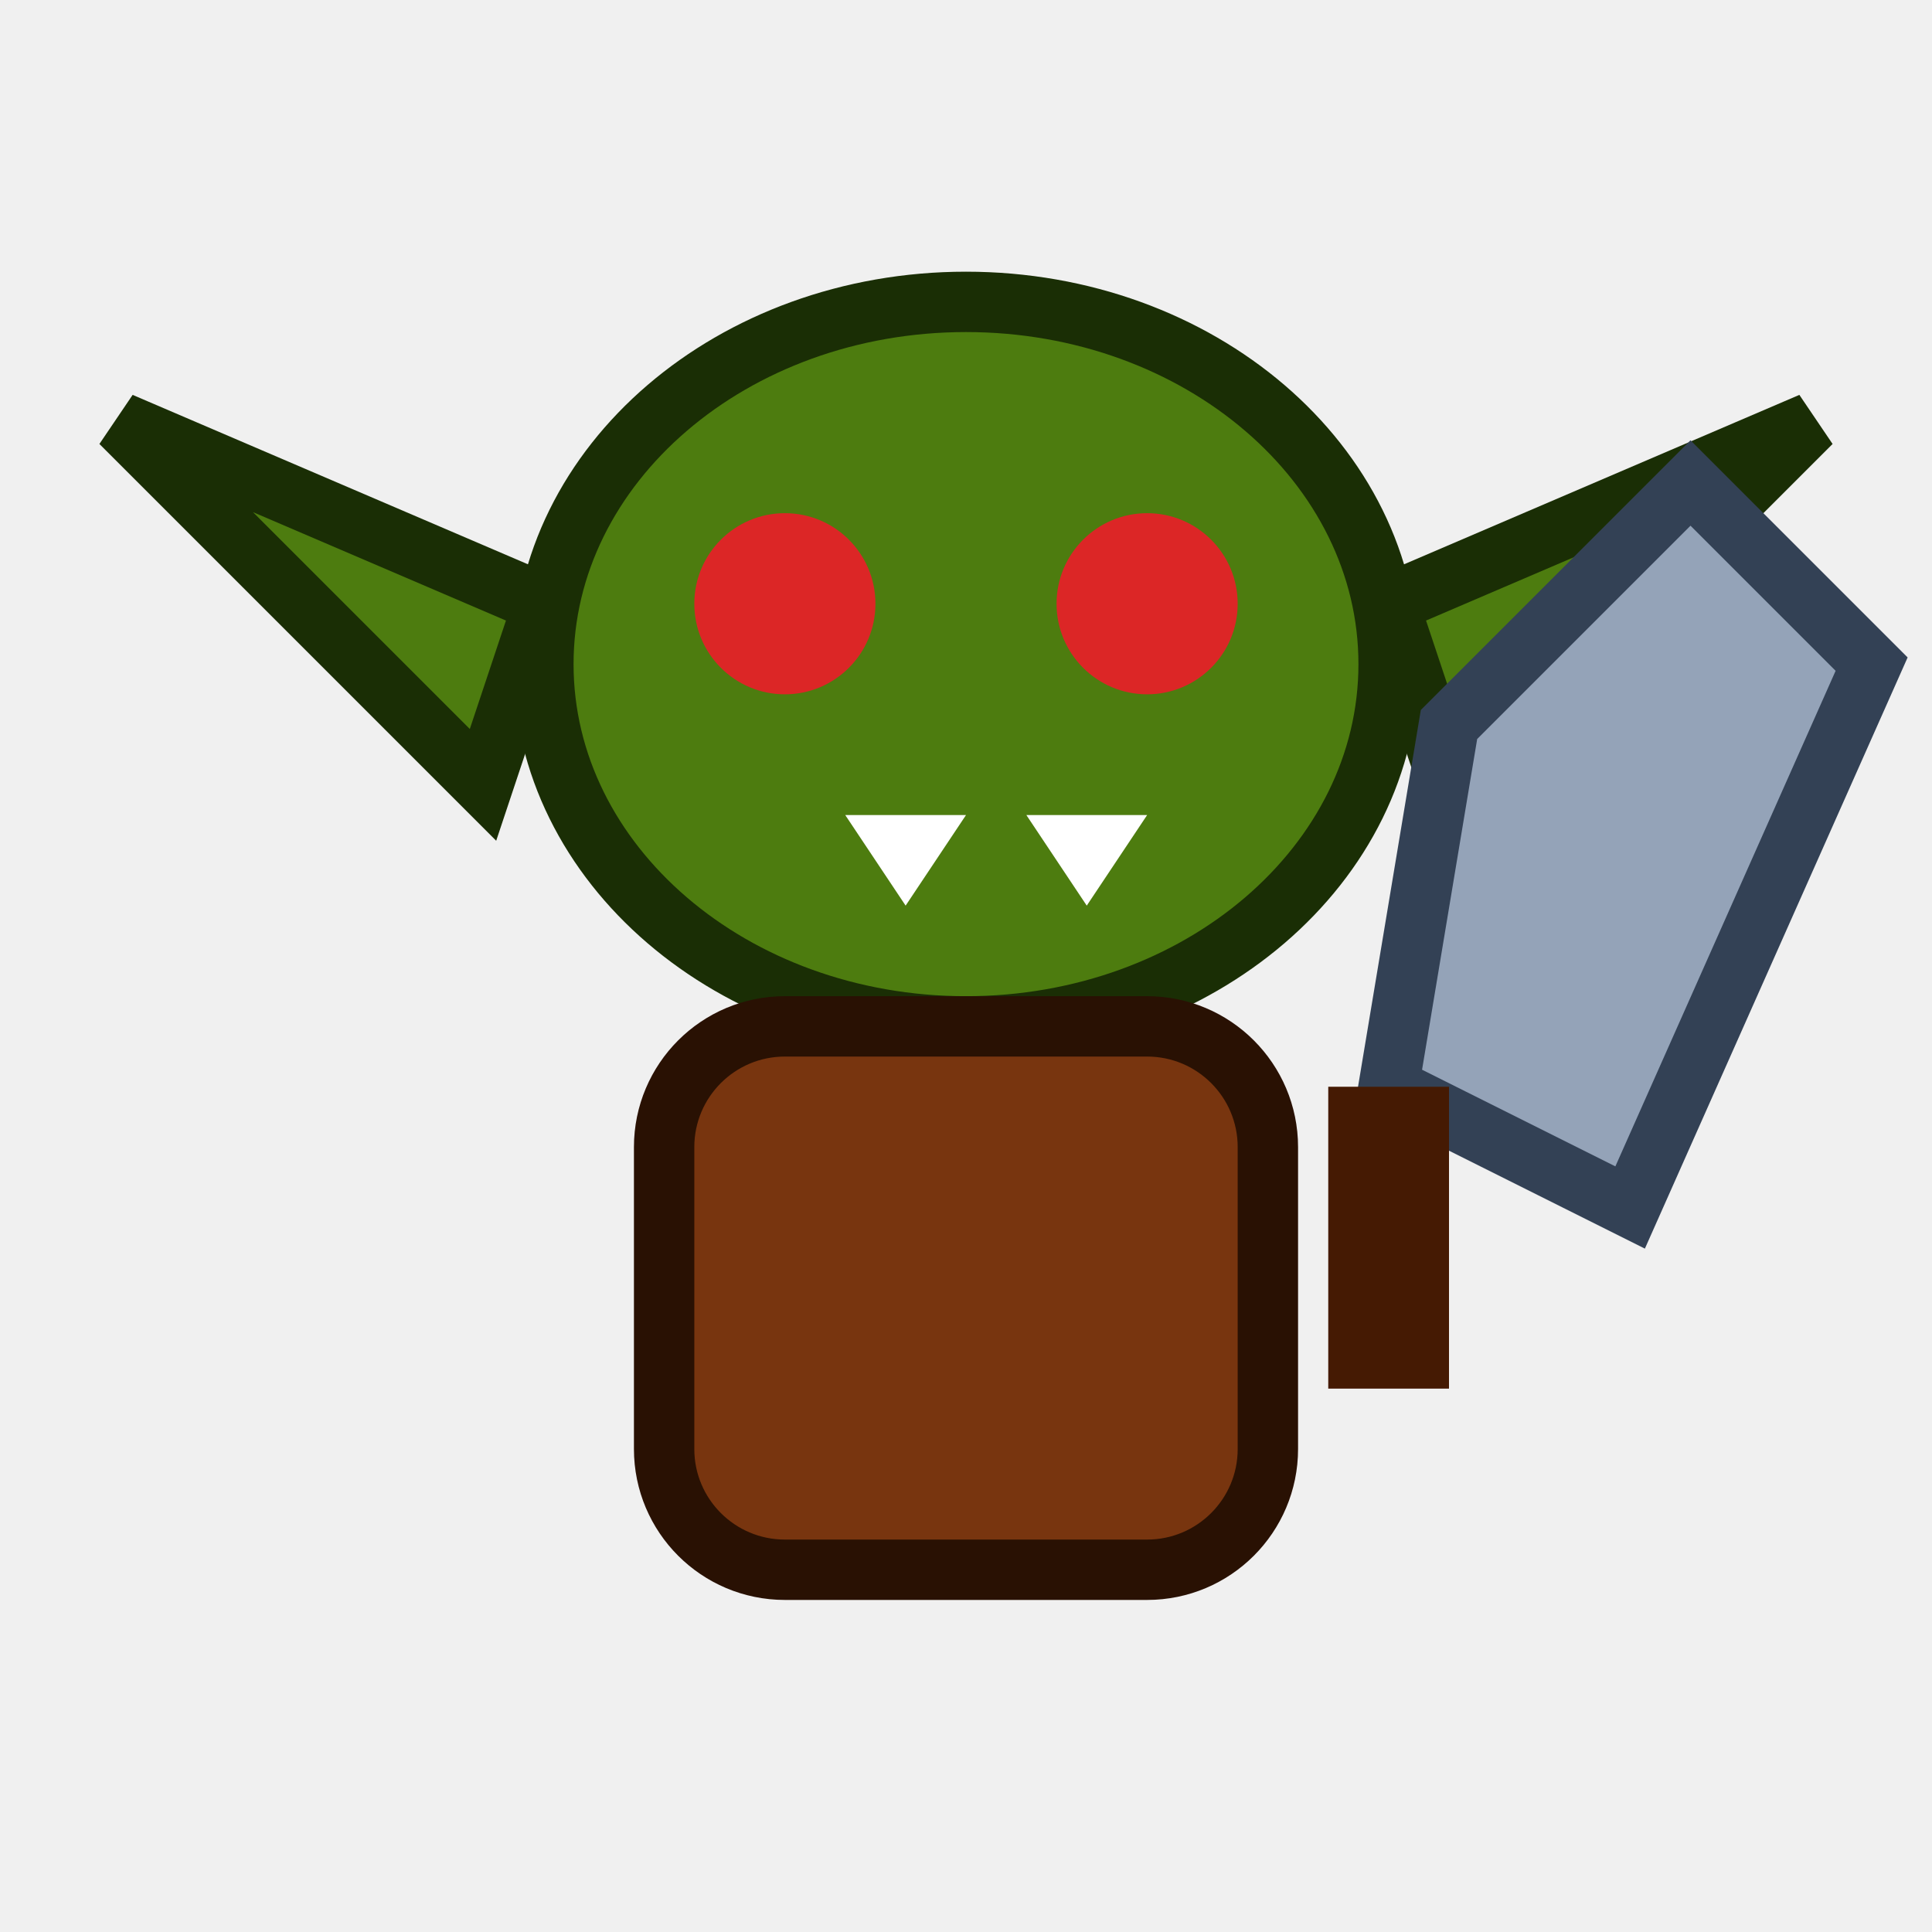
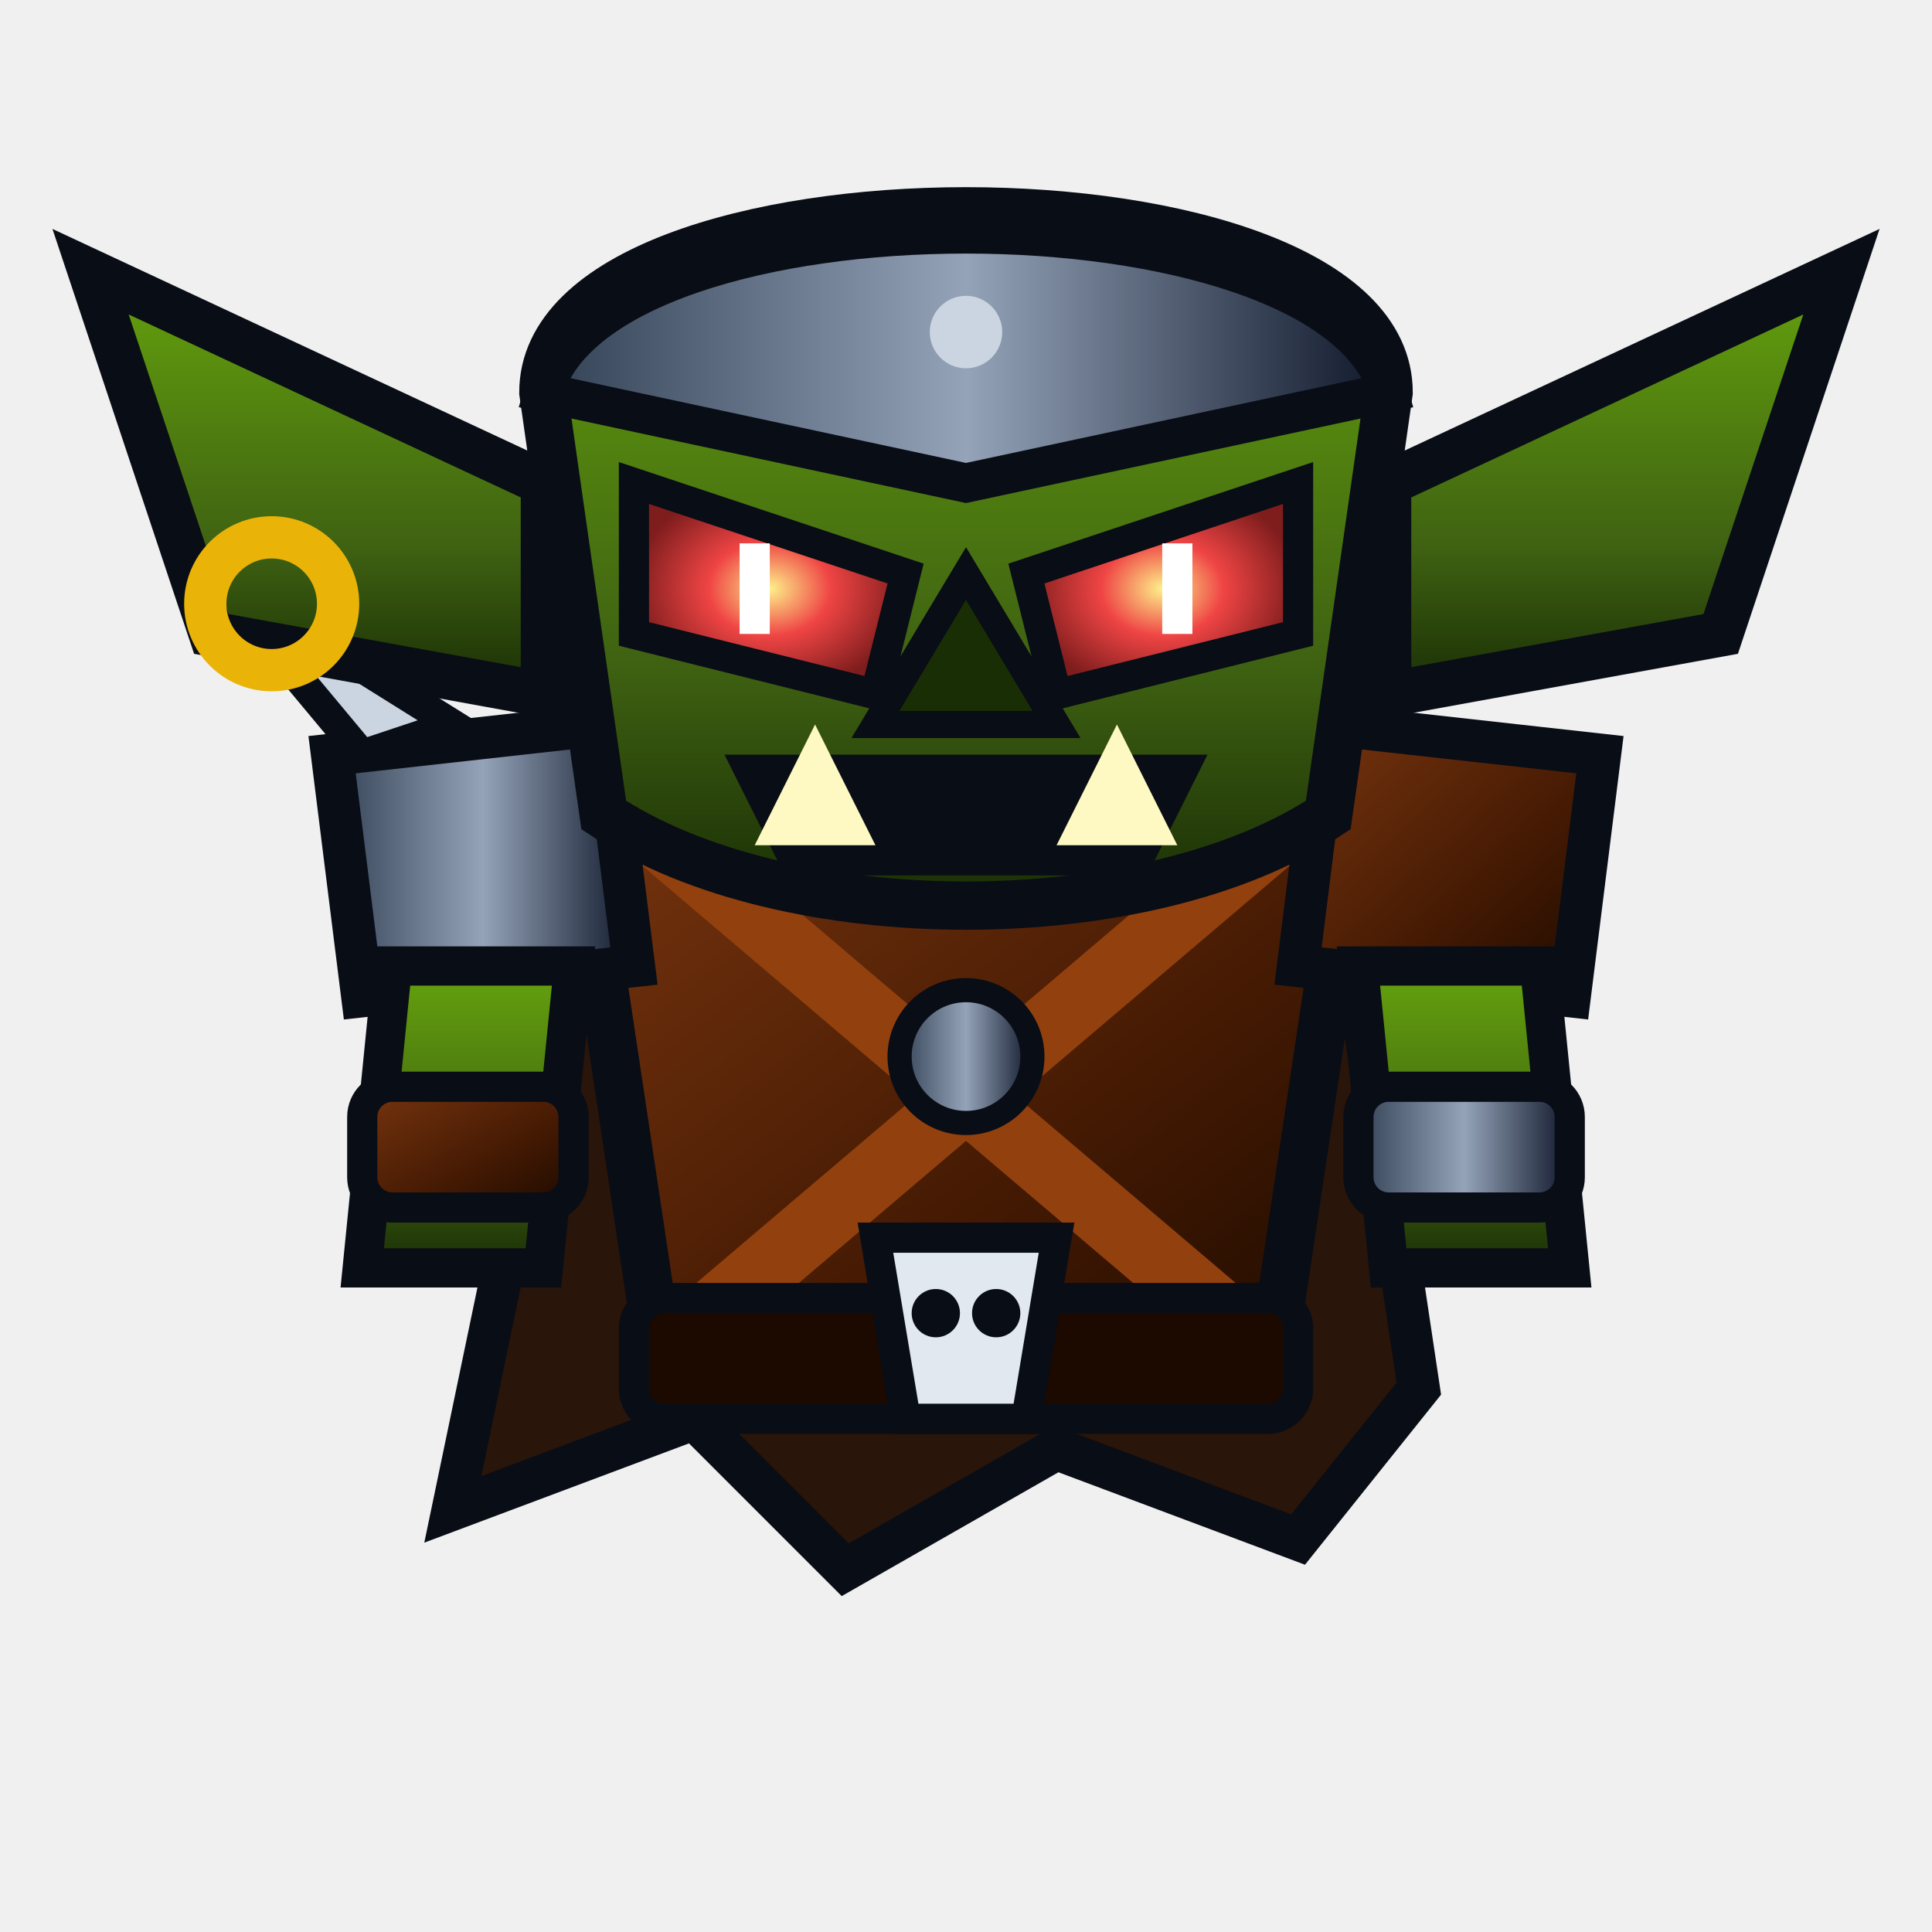
- <svg xmlns="http://www.w3.org/2000/svg" width="32" height="32" viewBox="0 0 64 64">
-   <ellipse cx="32" cy="22" rx="14" ry="12" fill="#4d7c0f" stroke="#1a2e05" stroke-width="2" />
-   <polygon points="18,20 4,14 16,26" fill="#4d7c0f" stroke="#1a2e05" stroke-width="2" />
-   <polygon points="46,20 60,14 48,26" fill="#4d7c0f" stroke="#1a2e05" stroke-width="2" />
-   <circle cx="26" cy="20" r="3" fill="#dc2626" />
-   <circle cx="38" cy="20" r="3" fill="#dc2626" />
-   <polygon points="28,27 30,30 32,27" fill="#fff" />
-   <polygon points="34,27 36,30 38,27" fill="#fff" />
-   <rect x="22" y="34" width="20" height="18" rx="4" fill="#78350f" stroke="#291103" stroke-width="2" />
-   <path d="M 48 24 L 56 16 L 62 22 L 54 40 L 46 36 Z" fill="#94a3b8" stroke="#334155" stroke-width="2" />
-   <rect x="44" y="36" width="4" height="10" fill="#451a03" />
+ <svg xmlns="http://www.w3.org/2000/svg" width="48" height="48" viewBox="0 0 64 64">
+   <defs>
+     <linearGradient id="gobSkin" x1="0%" y1="0%" x2="0%" y2="100%">
+       <stop offset="0%" stop-color="#65a30d" />
+       <stop offset="65%" stop-color="#3f6212" />
+       <stop offset="100%" stop-color="#1a2e05" />
+     </linearGradient>
+     <linearGradient id="gobLeather" x1="0%" y1="0%" x2="100%" y2="100%">
+       <stop offset="0%" stop-color="#78350f" />
+       <stop offset="60%" stop-color="#451a03" />
+       <stop offset="100%" stop-color="#1c0a00" />
+     </linearGradient>
+     <linearGradient id="darkIron" x1="0%" y1="0%" x2="100%" y2="0%">
+       <stop offset="0%" stop-color="#334155" />
+       <stop offset="50%" stop-color="#94a3b8" />
+       <stop offset="100%" stop-color="#0f172a" />
+     </linearGradient>
+     <radialGradient id="redEye" cx="50%" cy="50%" r="50%">
+       <stop offset="0%" stop-color="#fef08a" />
+       <stop offset="45%" stop-color="#ef4444" />
+       <stop offset="100%" stop-color="#7f1d1d" />
+     </radialGradient>
+   </defs>
+   <path d="M 20 26 L 15 50 L 23 47 L 28 52 L 35 48 L 43 51 L 47 46 L 44 26 Z" fill="#291509" stroke="#090d16" stroke-width="1.4" />
+   <path d="M 19 26 L 45 26 L 42 46 L 22 46 Z" fill="url(#gobLeather)" stroke="#090d16" stroke-width="1.6" />
+   <line x1="21" y1="27" x2="41" y2="44" stroke="#92400e" stroke-width="2.2" />
+   <line x1="43" y1="27" x2="23" y2="44" stroke="#92400e" stroke-width="2.2" />
+   <circle cx="32" cy="35" r="2.2" fill="url(#darkIron)" stroke="#090d16" stroke-width="0.8" />
+   <rect x="21" y="43" width="22" height="4" rx="1" fill="#1c0a00" stroke="#090d16" stroke-width="1" />
+   <path d="M 29 41 L 35 41 L 34 47 L 30 47 Z" fill="#e2e8f0" stroke="#090d16" stroke-width="1" />
+   <circle cx="31" cy="43.5" r="0.8" fill="#090d16" />
+   <circle cx="33" cy="43.5" r="0.8" fill="#090d16" />
+   <path d="M 11 25 L 20 24 L 21 32 L 12 33 Z" fill="url(#darkIron)" stroke="#090d16" stroke-width="1.4" />
+   <polygon points="12,25 7,19 15,24" fill="#cbd5e1" stroke="#090d16" stroke-width="1" />
+   <path d="M 13 32 L 19 32 L 18 42 L 12 42 Z" fill="url(#gobSkin)" stroke="#090d16" stroke-width="1.3" />
+   <rect x="12" y="36" width="7" height="4" rx="1" fill="url(#gobLeather)" stroke="#090d16" stroke-width="1" />
+   <path d="M 53 25 L 44 24 L 43 32 L 52 33 Z" fill="url(#gobLeather)" stroke="#090d16" stroke-width="1.4" />
+   <path d="M 45 32 L 51 32 L 52 42 L 46 42 Z" fill="url(#gobSkin)" stroke="#090d16" stroke-width="1.3" />
+   <rect x="45" y="36" width="7" height="4" rx="1" fill="url(#darkIron)" stroke="#090d16" stroke-width="1" />
+   <polygon points="18,16 3,9 7,21 18,23" fill="url(#gobSkin)" stroke="#090d16" stroke-width="1.5" />
+   <polygon points="46,16 61,9 57,21 46,23" fill="url(#gobSkin)" stroke="#090d16" stroke-width="1.5" />
+   <circle cx="9" cy="20" r="2.2" fill="none" stroke="#eab308" stroke-width="1.4" />
+   <path d="M 18 13 C 18 5 46 5 46 13 L 44 27 C 38 31 26 31 20 27 Z" fill="url(#gobSkin)" stroke="#090d16" stroke-width="1.6" />
+   <path d="M 18 13 C 20 6 44 6 46 13 L 32 16 Z" fill="url(#darkIron)" stroke="#090d16" stroke-width="1.3" />
+   <circle cx="32" cy="11" r="1.2" fill="#cbd5e1" />
+   <polygon points="21,16 30,19 29,23 21,21" fill="url(#redEye)" stroke="#090d16" stroke-width="1" />
+   <polygon points="43,16 34,19 35,23 43,21" fill="url(#redEye)" stroke="#090d16" stroke-width="1" />
+   <line x1="25" y1="18" x2="25" y2="21" stroke="#ffffff" stroke-width="1" />
+   <line x1="39" y1="18" x2="39" y2="21" stroke="#ffffff" stroke-width="1" />
+   <polygon points="32,19 29,24 35,24" fill="#1a2e05" stroke="#090d16" stroke-width="0.9" />
+   <path d="M 24 25 L 40 25 L 38 29 L 26 29 Z" fill="#090d16" />
+   <polygon points="25,28 27,24 29,28" fill="#fef9c3" />
+   <polygon points="35,28 37,24 39,28" fill="#fef9c3" />
</svg>
